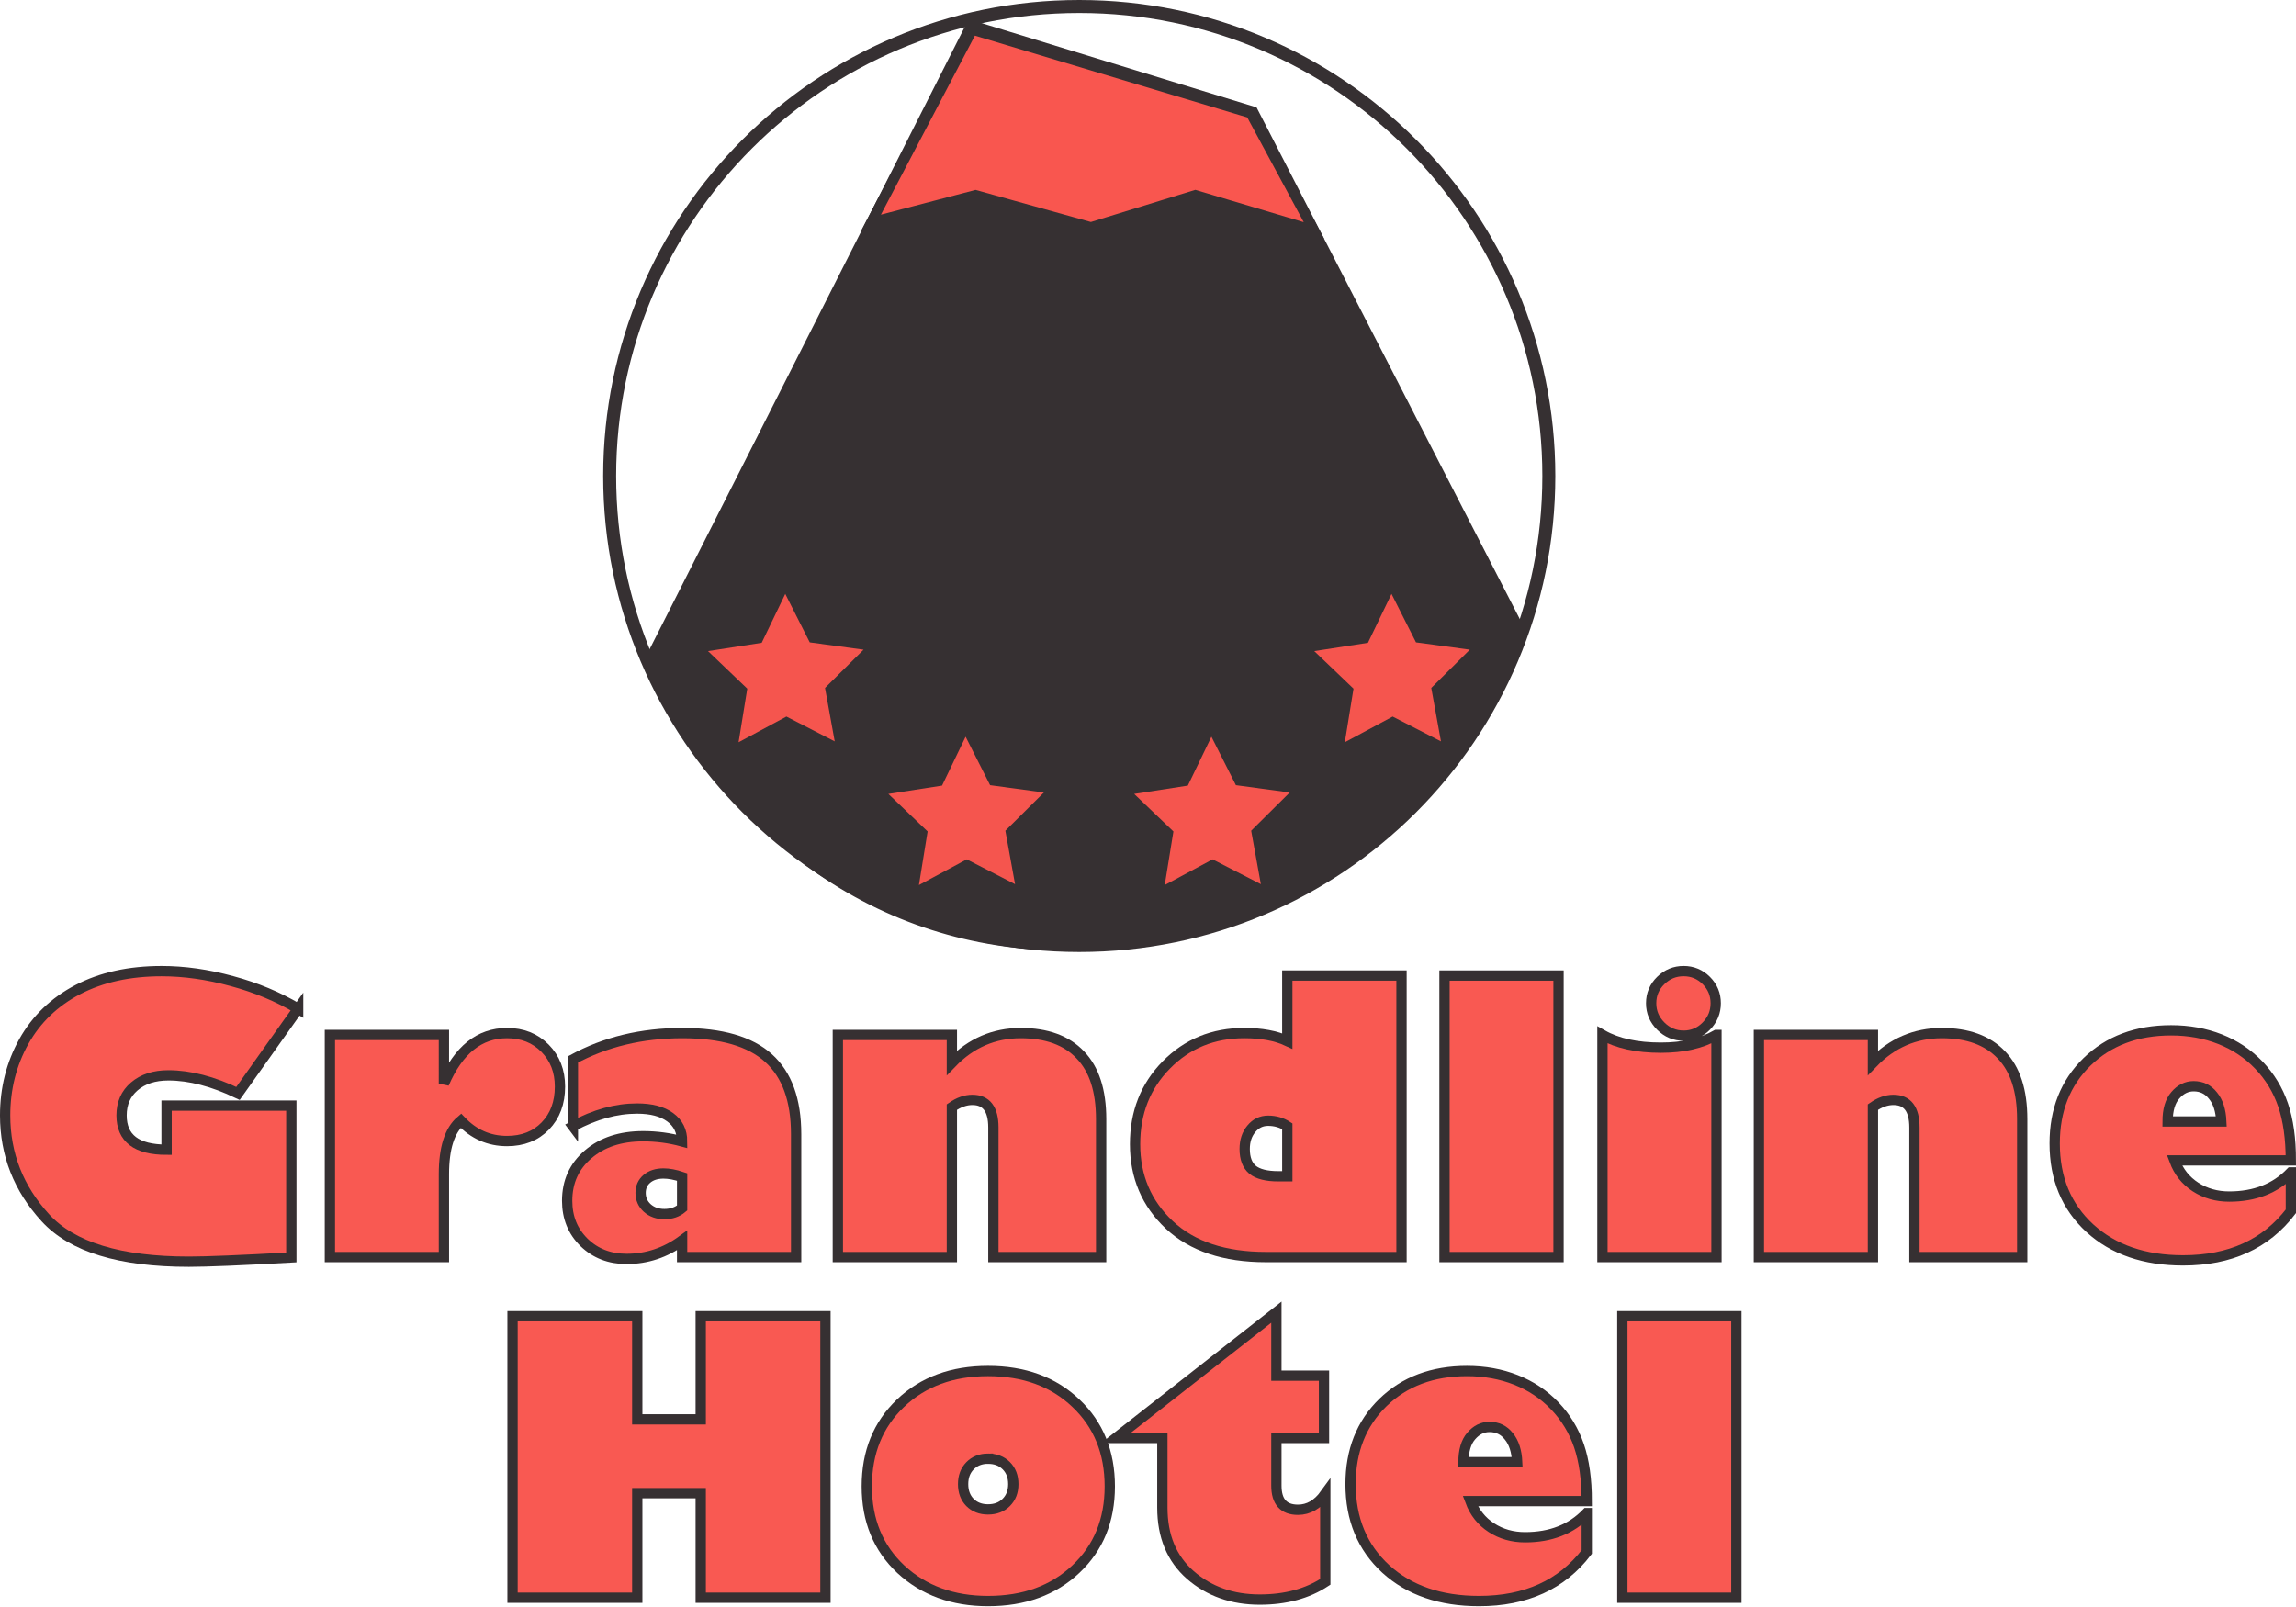
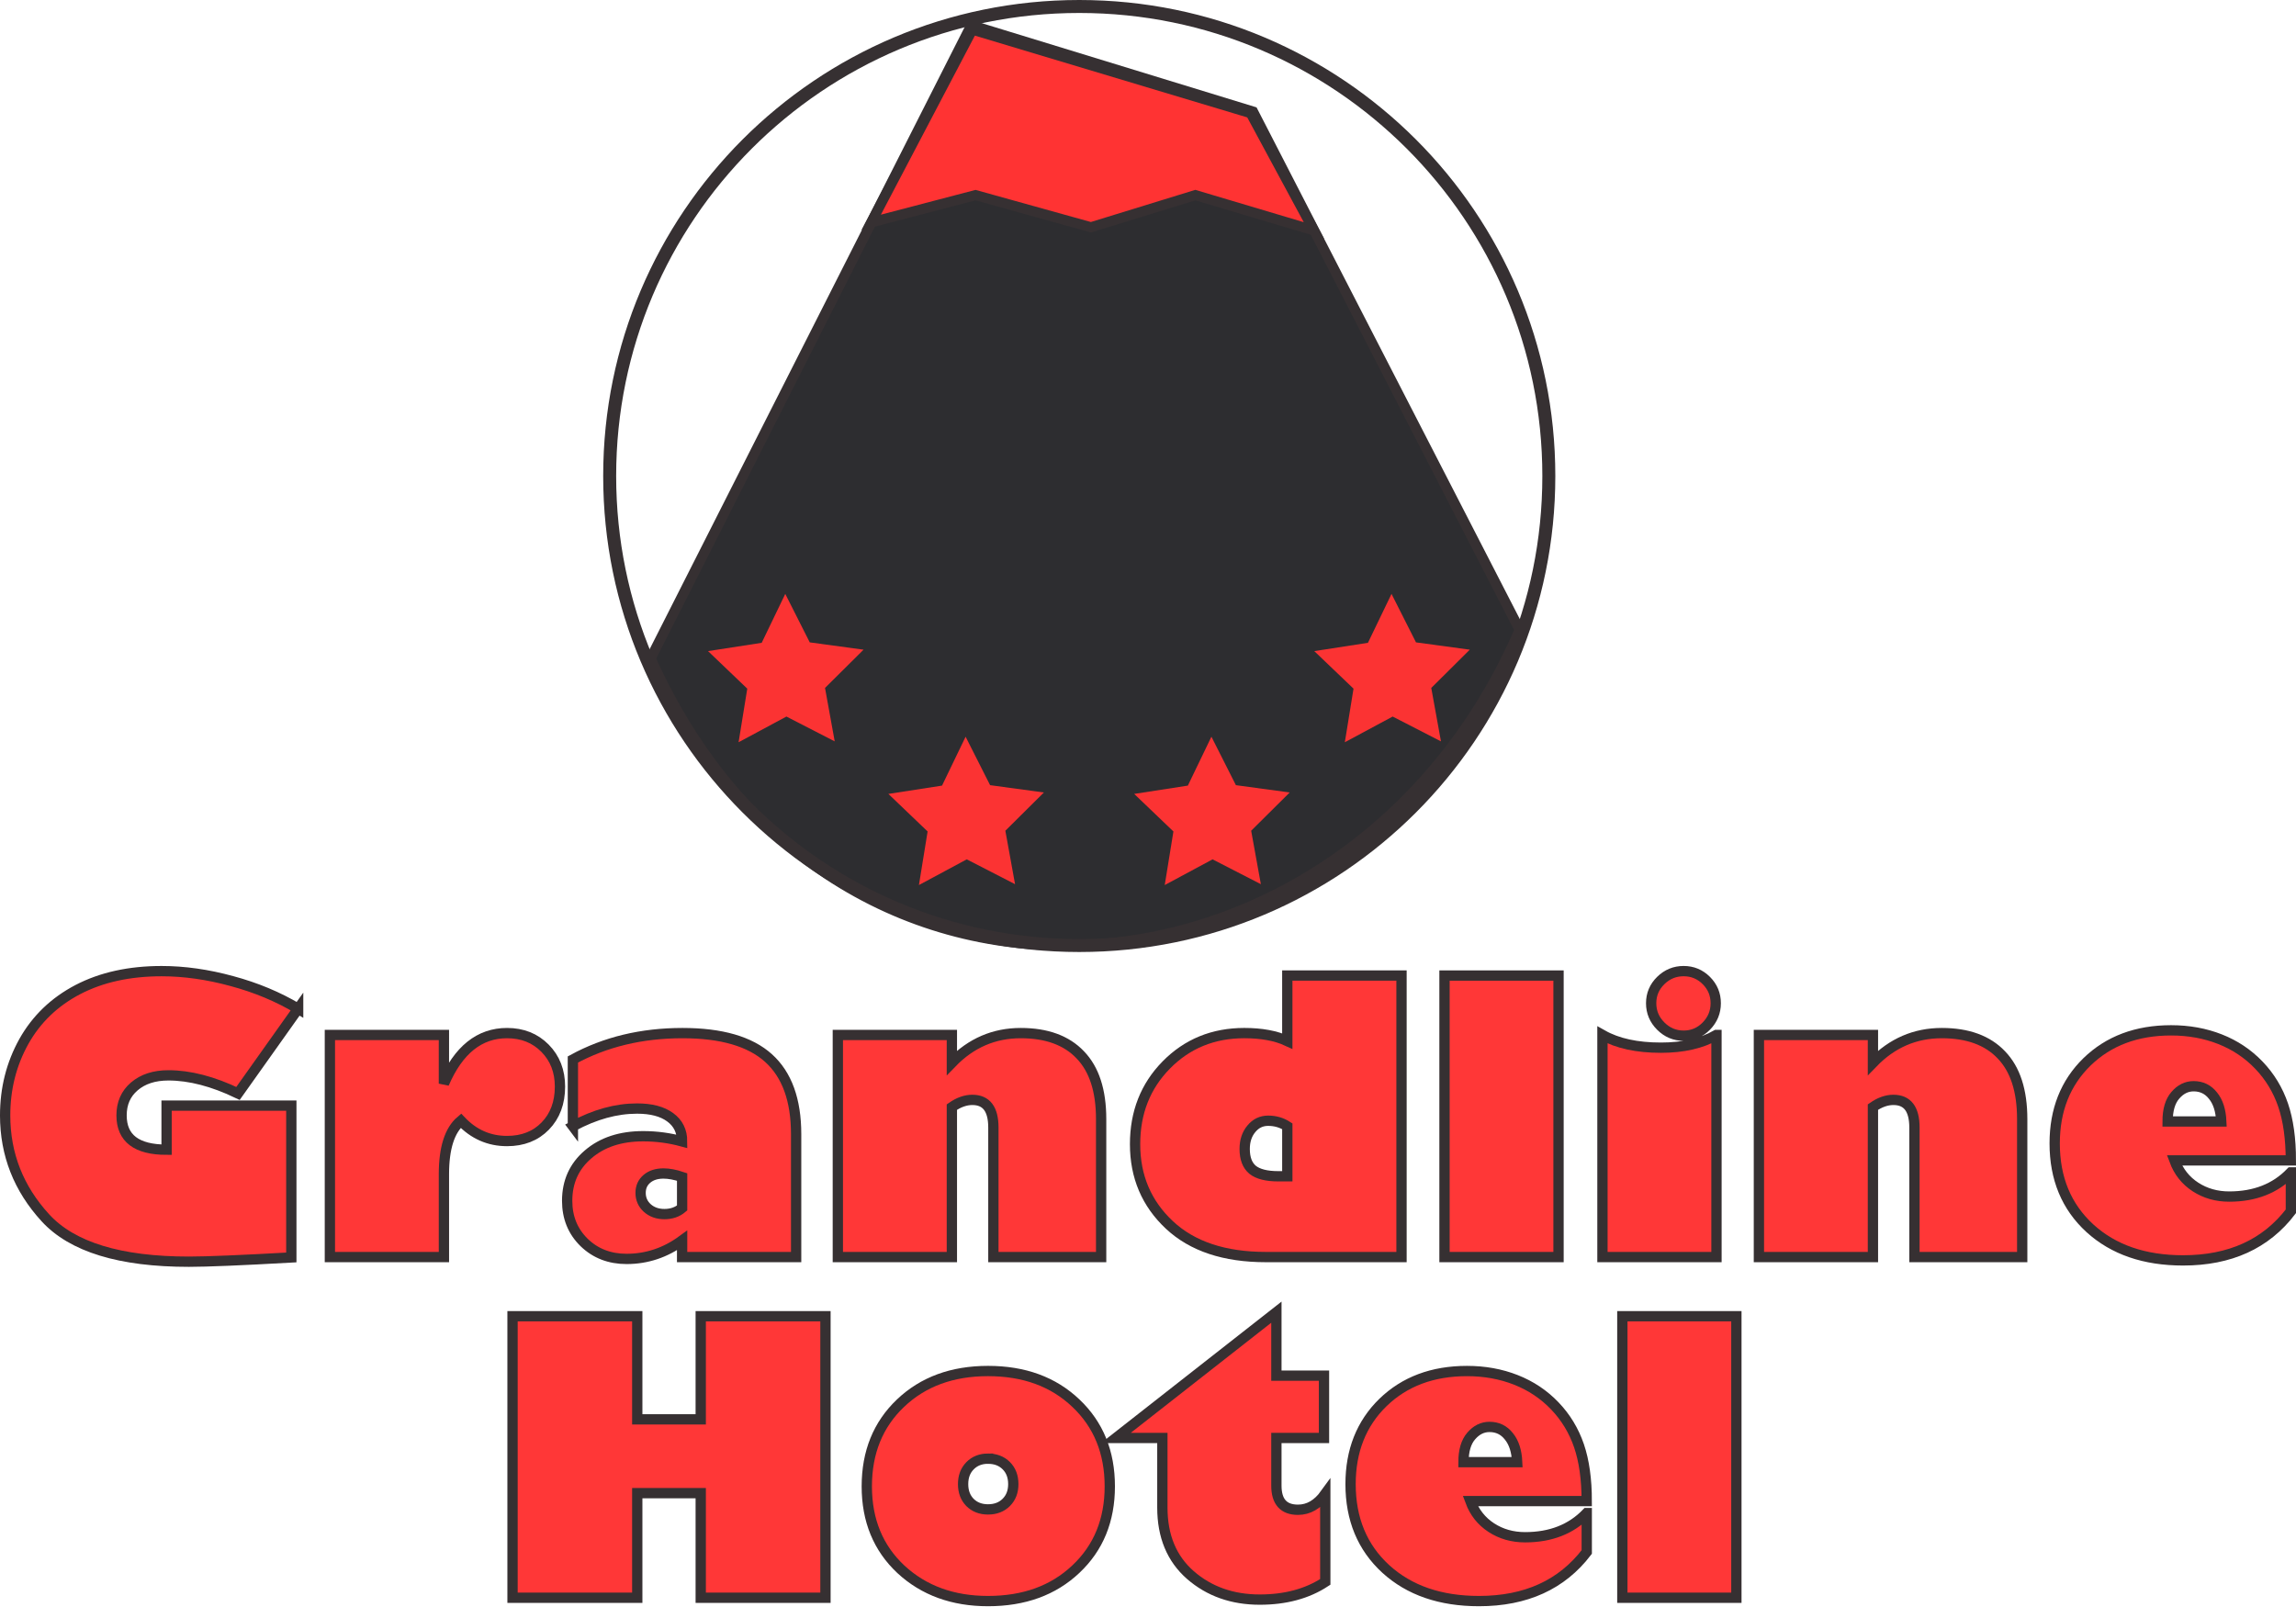
<svg xmlns="http://www.w3.org/2000/svg" width="192.915mm" height="134.975mm" viewBox="0 0 192.915 134.975" version="1.1" id="svg5355">
  <defs id="defs5352" />
  <g id="layer1" transform="translate(-9.616718,-29.36191)">
-     <g aria-label="Grandline Hotel" id="text7437" style="font-size:31.75px;font-family:'Gill Sans Ultra Bold';-inkscape-font-specification:'Gill Sans Ultra Bold, ';fill:#f9564f;fill-opacity:0.98;stroke:#363032;stroke-width:0.865">
-       <path d="m 34.668,114.13 -5.054,7.116 q -3.163,-1.519 -5.845,-1.519 -1.783,0 -2.868,0.93 -1.07,0.915 -1.07,2.434 0,2.884 3.783,2.884 v -3.705 h 10.48 v 12.759 q -6.356,0.357 -8.604,0.357 -8.682,0 -12.061,-3.69 -3.38,-3.69 -3.38,-8.604 0,-3.38 1.566,-6.201 1.581,-2.822 4.542,-4.372 2.977,-1.55 7.038,-1.55 2.853,0 5.907,0.837 3.054,0.822 5.566,2.325 z" id="path17051" />
-       <path d="m 46.915,120.424 q 1.829,-4.248 5.302,-4.248 1.938,0 3.194,1.271 1.256,1.271 1.256,3.225 0,2.046 -1.24,3.318 -1.225,1.256 -3.209,1.256 -2.263,0 -3.876,-1.705 -1.426,1.209 -1.426,4.496 v 6.961 h -9.581 v -18.666 h 9.581 z" id="path17053" />
-       <path d="m 57.752,124.005 v -5.612 q 4.062,-2.217 9.209,-2.217 4.899,0 7.224,2.093 2.325,2.093 2.325,6.403 v 10.325 h -9.581 v -1.395 q -2.124,1.55 -4.666,1.55 -2.139,0 -3.566,-1.38 -1.426,-1.395 -1.426,-3.504 0,-2.403 1.767,-3.907 1.767,-1.519 4.62,-1.519 1.674,0 3.271,0.434 0,-1.302 -1.008,-2.031 -0.992,-0.729 -2.775,-0.729 -2.635,0 -5.395,1.488 z m 9.178,6.868 v -2.604 q -0.868,-0.295 -1.566,-0.295 -0.868,0 -1.395,0.45 -0.527,0.45 -0.527,1.178 0,0.76 0.558,1.271 0.574,0.512 1.442,0.512 0.884,0 1.488,-0.512 z" id="path17055" />
-       <path d="m 89.595,116.331 v 2.341 q 2.418,-2.496 5.783,-2.496 3.271,0 5.007,1.829 1.752,1.814 1.752,5.395 v 11.596 h -9.054 v -10.883 q 0,-2.325 -1.767,-2.325 -0.853,0 -1.721,0.605 v 12.604 h -9.581 v -18.666 z" id="path17057" />
-       <path d="m 127.375,111.339 v 23.657 h -11.395 q -5.224,0 -8.108,-2.698 -2.884,-2.698 -2.884,-6.79 0,-3.984 2.62,-6.651 2.635,-2.682 6.558,-2.682 2.17,0 3.612,0.667 v -5.504 z m -9.596,16.867 v -4.201 q -0.713,-0.465 -1.612,-0.465 -0.853,0 -1.411,0.682 -0.558,0.667 -0.558,1.69 0,1.194 0.667,1.752 0.682,0.543 2.155,0.543 z" id="path17059" />
-       <path d="m 140.568,134.997 h -9.581 v -23.657 h 9.581 z" id="path17061" />
-       <path d="m 151.079,116.393 q -1.116,0 -1.922,-0.806 -0.806,-0.806 -0.806,-1.922 0,-1.116 0.806,-1.907 0.806,-0.791 1.922,-0.791 1.116,0 1.907,0.791 0.791,0.791 0.791,1.907 0,1.116 -0.791,1.922 -0.791,0.806 -1.907,0.806 z m 2.76,-0.062 v 18.666 h -9.581 v -18.666 q 1.891,1.07 4.914,1.07 2.806,0 4.666,-1.07 z" id="path17063" />
-       <path d="m 166.985,116.331 v 2.341 q 2.418,-2.496 5.783,-2.496 3.271,0 5.007,1.829 1.752,1.814 1.752,5.395 v 11.596 h -9.054 v -10.883 q 0,-2.325 -1.767,-2.325 -0.853,0 -1.721,0.605 v 12.604 h -9.581 v -18.666 z" id="path17065" />
-       <path d="m 202.1,127.881 v 3.271 q -3.147,4.124 -9.054,4.124 -4.868,0 -7.829,-2.698 -2.961,-2.713 -2.961,-7.131 0,-4.201 2.713,-6.852 2.729,-2.651 7.069,-2.651 2.217,0 4.108,0.744 1.891,0.744 3.271,2.186 1.38,1.442 2.031,3.349 0.651,1.907 0.651,4.651 h -9.782 q 0.527,1.426 1.767,2.232 1.24,0.806 2.837,0.806 3.225,0 5.178,-2.031 z m -10.356,-4.279 h 4.511 q -0.062,-1.395 -0.698,-2.17 -0.62,-0.791 -1.628,-0.791 -0.884,0 -1.535,0.76 -0.651,0.744 -0.651,2.201 z" id="path17067" />
-       <path d="m 63.161,163.625 h -10.48 v -23.657 h 10.48 v 8.666 h 5.333 v -8.666 h 10.48 v 23.657 h -10.48 v -8.79 h -5.333 z" id="path17069" />
-       <path d="m 92.632,163.905 q -4.434,0 -7.317,-2.667 -2.868,-2.682 -2.868,-6.976 0,-4.294 2.837,-6.992 2.837,-2.698 7.348,-2.698 4.542,0 7.379,2.698 2.853,2.698 2.853,6.992 0,4.279 -2.853,6.961 -2.837,2.682 -7.379,2.682 z m 0,-11.968 q -0.93,0 -1.519,0.605 -0.574,0.589 -0.574,1.535 0,0.946 0.574,1.535 0.589,0.589 1.519,0.589 0.946,0 1.535,-0.589 0.589,-0.589 0.589,-1.535 0,-0.961 -0.589,-1.55 -0.589,-0.589 -1.535,-0.589 z" id="path17071" />
-       <path d="m 120.862,144.96 v 5.24 h -4 v 4 q 0,2.031 1.814,2.031 1.333,0 2.294,-1.333 v 7.395 q -2.263,1.488 -5.504,1.488 -3.457,0 -5.829,-2.062 -2.356,-2.062 -2.356,-5.674 v -5.845 h -3.907 l 13.488,-10.573 v 5.333 z" id="path17073" />
-       <path d="m 142.939,156.51 v 3.271 q -3.147,4.124 -9.054,4.124 -4.868,0 -7.829,-2.698 -2.961,-2.713 -2.961,-7.131 0,-4.201 2.713,-6.852 2.729,-2.651 7.069,-2.651 2.217,0 4.108,0.744 1.891,0.744 3.271,2.186 1.38,1.442 2.031,3.349 0.651,1.907 0.651,4.651 h -9.782 q 0.527,1.426 1.767,2.232 1.24,0.806 2.837,0.806 3.225,0 5.178,-2.031 z m -10.356,-4.279 h 4.511 q -0.062,-1.395 -0.698,-2.17 -0.62,-0.791 -1.628,-0.791 -0.884,0 -1.535,0.76 -0.651,0.744 -0.651,2.201 z" id="path17075" />
-       <path d="m 155.511,163.625 h -9.581 v -23.657 h 9.581 z" id="path17077" />
+     <g aria-label="Grandline Hotel" id="text7437" style="font-size:31.75px;font-family:'Gill Sans Ultra Bold';-inkscape-font-specification:'Gill Sans Ultra Bold, ';fill:#ff3333;fill-opacity:0.98;stroke:#363032;stroke-width:0.865">
+       <path d="m 34.668,114.13 -5.054,7.116 q -3.163,-1.519 -5.845,-1.519 -1.783,0 -2.868,0.93 -1.07,0.915 -1.07,2.434 0,2.884 3.783,2.884 v -3.705 h 10.48 v 12.759 q -6.356,0.357 -8.604,0.357 -8.682,0 -12.061,-3.69 -3.38,-3.69 -3.38,-8.604 0,-3.38 1.566,-6.201 1.581,-2.822 4.542,-4.372 2.977,-1.55 7.038,-1.55 2.853,0 5.907,0.837 3.054,0.822 5.566,2.325 z" id="path17051" style="fill:#ff3333;fill-opacity:0.98" />
+       <path d="m 46.915,120.424 q 1.829,-4.248 5.302,-4.248 1.938,0 3.194,1.271 1.256,1.271 1.256,3.225 0,2.046 -1.24,3.318 -1.225,1.256 -3.209,1.256 -2.263,0 -3.876,-1.705 -1.426,1.209 -1.426,4.496 v 6.961 h -9.581 v -18.666 h 9.581 z" id="path17053" style="fill:#ff3333;fill-opacity:0.98" />
+       <path d="m 57.752,124.005 v -5.612 q 4.062,-2.217 9.209,-2.217 4.899,0 7.224,2.093 2.325,2.093 2.325,6.403 v 10.325 h -9.581 v -1.395 q -2.124,1.55 -4.666,1.55 -2.139,0 -3.566,-1.38 -1.426,-1.395 -1.426,-3.504 0,-2.403 1.767,-3.907 1.767,-1.519 4.62,-1.519 1.674,0 3.271,0.434 0,-1.302 -1.008,-2.031 -0.992,-0.729 -2.775,-0.729 -2.635,0 -5.395,1.488 z m 9.178,6.868 v -2.604 q -0.868,-0.295 -1.566,-0.295 -0.868,0 -1.395,0.45 -0.527,0.45 -0.527,1.178 0,0.76 0.558,1.271 0.574,0.512 1.442,0.512 0.884,0 1.488,-0.512 z" id="path17055" style="fill:#ff3333;fill-opacity:0.98" />
+       <path d="m 89.595,116.331 v 2.341 q 2.418,-2.496 5.783,-2.496 3.271,0 5.007,1.829 1.752,1.814 1.752,5.395 v 11.596 h -9.054 v -10.883 q 0,-2.325 -1.767,-2.325 -0.853,0 -1.721,0.605 v 12.604 h -9.581 v -18.666 z" id="path17057" style="fill:#ff3333;fill-opacity:0.98" />
+       <path d="m 127.375,111.339 v 23.657 h -11.395 q -5.224,0 -8.108,-2.698 -2.884,-2.698 -2.884,-6.79 0,-3.984 2.62,-6.651 2.635,-2.682 6.558,-2.682 2.17,0 3.612,0.667 v -5.504 z m -9.596,16.867 v -4.201 q -0.713,-0.465 -1.612,-0.465 -0.853,0 -1.411,0.682 -0.558,0.667 -0.558,1.69 0,1.194 0.667,1.752 0.682,0.543 2.155,0.543 z" id="path17059" style="fill:#ff3333;fill-opacity:0.98" />
+       <path d="m 140.568,134.997 h -9.581 v -23.657 h 9.581 z" id="path17061" style="fill:#ff3333;fill-opacity:0.98" />
+       <path d="m 151.079,116.393 q -1.116,0 -1.922,-0.806 -0.806,-0.806 -0.806,-1.922 0,-1.116 0.806,-1.907 0.806,-0.791 1.922,-0.791 1.116,0 1.907,0.791 0.791,0.791 0.791,1.907 0,1.116 -0.791,1.922 -0.791,0.806 -1.907,0.806 z m 2.76,-0.062 v 18.666 h -9.581 v -18.666 q 1.891,1.07 4.914,1.07 2.806,0 4.666,-1.07 z" id="path17063" style="fill:#ff3333;fill-opacity:0.98" />
+       <path d="m 166.985,116.331 v 2.341 q 2.418,-2.496 5.783,-2.496 3.271,0 5.007,1.829 1.752,1.814 1.752,5.395 v 11.596 h -9.054 v -10.883 q 0,-2.325 -1.767,-2.325 -0.853,0 -1.721,0.605 v 12.604 h -9.581 v -18.666 z" id="path17065" style="fill:#ff3333;fill-opacity:0.98" />
+       <path d="m 202.1,127.881 v 3.271 q -3.147,4.124 -9.054,4.124 -4.868,0 -7.829,-2.698 -2.961,-2.713 -2.961,-7.131 0,-4.201 2.713,-6.852 2.729,-2.651 7.069,-2.651 2.217,0 4.108,0.744 1.891,0.744 3.271,2.186 1.38,1.442 2.031,3.349 0.651,1.907 0.651,4.651 h -9.782 q 0.527,1.426 1.767,2.232 1.24,0.806 2.837,0.806 3.225,0 5.178,-2.031 z m -10.356,-4.279 h 4.511 q -0.062,-1.395 -0.698,-2.17 -0.62,-0.791 -1.628,-0.791 -0.884,0 -1.535,0.76 -0.651,0.744 -0.651,2.201 z" id="path17067" style="fill:#ff3333;fill-opacity:0.98" />
+       <path d="m 63.161,163.625 h -10.48 v -23.657 h 10.48 v 8.666 h 5.333 v -8.666 h 10.48 v 23.657 h -10.48 v -8.79 h -5.333 z" id="path17069" style="fill:#ff3333;fill-opacity:0.98" />
+       <path d="m 92.632,163.905 q -4.434,0 -7.317,-2.667 -2.868,-2.682 -2.868,-6.976 0,-4.294 2.837,-6.992 2.837,-2.698 7.348,-2.698 4.542,0 7.379,2.698 2.853,2.698 2.853,6.992 0,4.279 -2.853,6.961 -2.837,2.682 -7.379,2.682 z m 0,-11.968 q -0.93,0 -1.519,0.605 -0.574,0.589 -0.574,1.535 0,0.946 0.574,1.535 0.589,0.589 1.519,0.589 0.946,0 1.535,-0.589 0.589,-0.589 0.589,-1.535 0,-0.961 -0.589,-1.55 -0.589,-0.589 -1.535,-0.589 z" id="path17071" style="fill:#ff3333;fill-opacity:0.98" />
+       <path d="m 120.862,144.96 v 5.24 h -4 v 4 q 0,2.031 1.814,2.031 1.333,0 2.294,-1.333 v 7.395 q -2.263,1.488 -5.504,1.488 -3.457,0 -5.829,-2.062 -2.356,-2.062 -2.356,-5.674 v -5.845 h -3.907 l 13.488,-10.573 v 5.333 z" id="path17073" style="fill:#ff3333;fill-opacity:0.98" />
+       <path d="m 142.939,156.51 v 3.271 q -3.147,4.124 -9.054,4.124 -4.868,0 -7.829,-2.698 -2.961,-2.713 -2.961,-7.131 0,-4.201 2.713,-6.852 2.729,-2.651 7.069,-2.651 2.217,0 4.108,0.744 1.891,0.744 3.271,2.186 1.38,1.442 2.031,3.349 0.651,1.907 0.651,4.651 h -9.782 q 0.527,1.426 1.767,2.232 1.24,0.806 2.837,0.806 3.225,0 5.178,-2.031 z m -10.356,-4.279 h 4.511 q -0.062,-1.395 -0.698,-2.17 -0.62,-0.791 -1.628,-0.791 -0.884,0 -1.535,0.76 -0.651,0.744 -0.651,2.201 z" id="path17075" style="fill:#ff3333;fill-opacity:0.98" />
+       <path d="m 155.511,163.625 h -9.581 v -23.657 h 9.581 z" id="path17077" style="fill:#ff3333;fill-opacity:0.98" />
    </g>
-     <path style="fill:#363032;fill-opacity:1;stroke:#363032;stroke-width:0.847;stroke-dasharray:none;stroke-opacity:1" d="m 64.281,84.691 26.941,-53.211 23.678,7.257 22.402,43.549 C 123.449,114.597 80.045,119.709 64.281,84.691 Z" id="path5902" />
-     <path style="fill:#f9564f;fill-opacity:1;stroke:#363032;stroke-width:0.847;stroke-dasharray:none;stroke-opacity:1" d="m 91.315,31.85 -8.504,16.204 8.77,-2.296 9.7,2.701 8.77,-2.701 9.966,2.971 -5.315,-9.857 z" id="path5953" />
+     <path style="fill:#2d2d30;fill-opacity:1;stroke:#363032;stroke-width:0.847;stroke-dasharray:none;stroke-opacity:1" d="m 64.281,84.691 26.941,-53.211 23.678,7.257 22.402,43.549 C 123.449,114.597 80.045,119.709 64.281,84.691 Z" id="path5902" />
+     <path style="fill:#ff3333;fill-opacity:1;stroke:#363032;stroke-width:0.847;stroke-dasharray:none;stroke-opacity:1" d="m 91.315,31.85 -8.504,16.204 8.77,-2.296 9.7,2.701 8.77,-2.701 9.966,2.971 -5.315,-9.857 z" id="path5953" />
    <ellipse style="fill:none;fill-opacity:0.98;stroke:#363032;stroke-width:1.09" id="path12875" cx="100.298" cy="69.362" rx="39.455" ry="39.455" />
-     <path style="fill:#f9564f;fill-opacity:0.98;stroke:none;stroke-width:0.265;stroke-dasharray:none;stroke-opacity:1" id="path15449" d="m 28.015,41.511 -4.058,-2.086 -4.019,2.16 0.73,-4.504 -3.297,-3.155 4.509,-0.698 1.981,-4.11 2.057,4.073 4.521,0.614 -3.238,3.215 z" transform="translate(51.73584,50.15055)" />
-     <path style="fill:#f9564f;fill-opacity:0.98;stroke:none;stroke-width:0.265;stroke-dasharray:none;stroke-opacity:1" id="path15449-0" d="m 28.015,41.511 -4.058,-2.086 -4.019,2.16 0.73,-4.504 -3.297,-3.155 4.509,-0.698 1.981,-4.11 2.057,4.073 4.521,0.614 -3.238,3.215 z" transform="translate(66.88852,62.15055)" />
-     <path style="fill:#f9564f;fill-opacity:0.98;stroke:none;stroke-width:0.265;stroke-dasharray:none;stroke-opacity:1" id="path15449-4" d="m 28.015,41.511 -4.058,-2.086 -4.019,2.16 0.73,-4.504 -3.297,-3.155 4.509,-0.698 1.981,-4.11 2.057,4.073 4.521,0.614 -3.238,3.215 z" transform="translate(87.54196,62.15055)" />
-     <path style="fill:#f9564f;fill-opacity:0.98;stroke:none;stroke-width:0.265;stroke-dasharray:none;stroke-opacity:1" id="path15449-5" d="m 28.015,41.511 -4.058,-2.086 -4.019,2.16 0.73,-4.504 -3.297,-3.155 4.509,-0.698 1.981,-4.11 2.057,4.073 4.521,0.614 -3.238,3.215 z" transform="translate(102.6742,50.15055)" />
+     <path style="fill:#ff3333;fill-opacity:0.98;stroke:none;stroke-width:0.265;stroke-dasharray:none;stroke-opacity:1" id="path15449" d="m 28.015,41.511 -4.058,-2.086 -4.019,2.16 0.73,-4.504 -3.297,-3.155 4.509,-0.698 1.981,-4.11 2.057,4.073 4.521,0.614 -3.238,3.215 z" transform="translate(51.73584,50.15055)" />
+     <path style="fill:#ff3333;fill-opacity:0.98;stroke:none;stroke-width:0.265;stroke-dasharray:none;stroke-opacity:1" id="path15449-0" d="m 28.015,41.511 -4.058,-2.086 -4.019,2.16 0.73,-4.504 -3.297,-3.155 4.509,-0.698 1.981,-4.11 2.057,4.073 4.521,0.614 -3.238,3.215 z" transform="translate(66.88852,62.15055)" />
+     <path style="fill:#ff3333;fill-opacity:0.98;stroke:none;stroke-width:0.265;stroke-dasharray:none;stroke-opacity:1" id="path15449-4" d="m 28.015,41.511 -4.058,-2.086 -4.019,2.16 0.73,-4.504 -3.297,-3.155 4.509,-0.698 1.981,-4.11 2.057,4.073 4.521,0.614 -3.238,3.215 z" transform="translate(87.54196,62.15055)" />
+     <path style="fill:#ff3333;fill-opacity:0.98;stroke:none;stroke-width:0.265;stroke-dasharray:none;stroke-opacity:1" id="path15449-5" d="m 28.015,41.511 -4.058,-2.086 -4.019,2.16 0.73,-4.504 -3.297,-3.155 4.509,-0.698 1.981,-4.11 2.057,4.073 4.521,0.614 -3.238,3.215 z" transform="translate(102.6742,50.15055)" />
  </g>
</svg>
